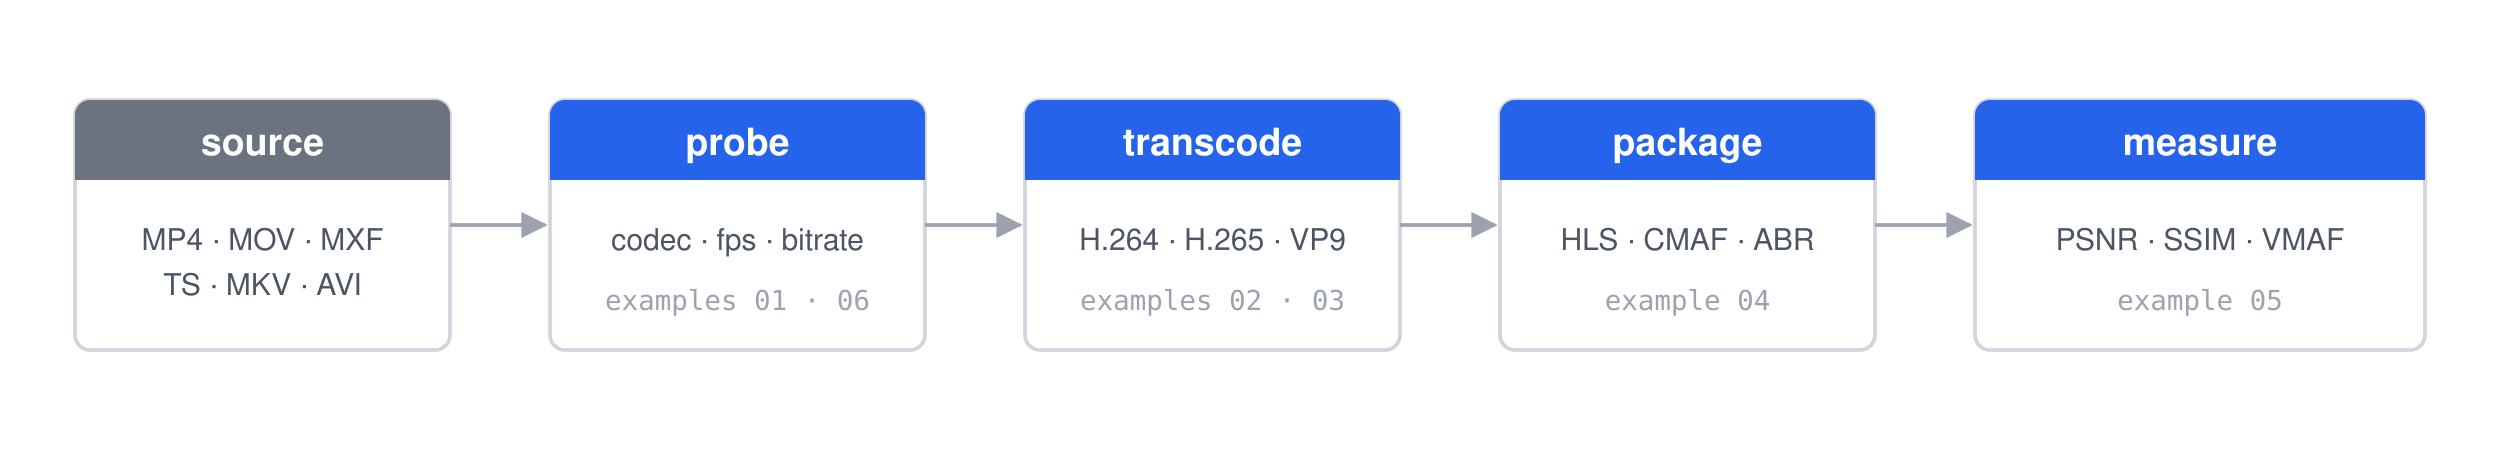
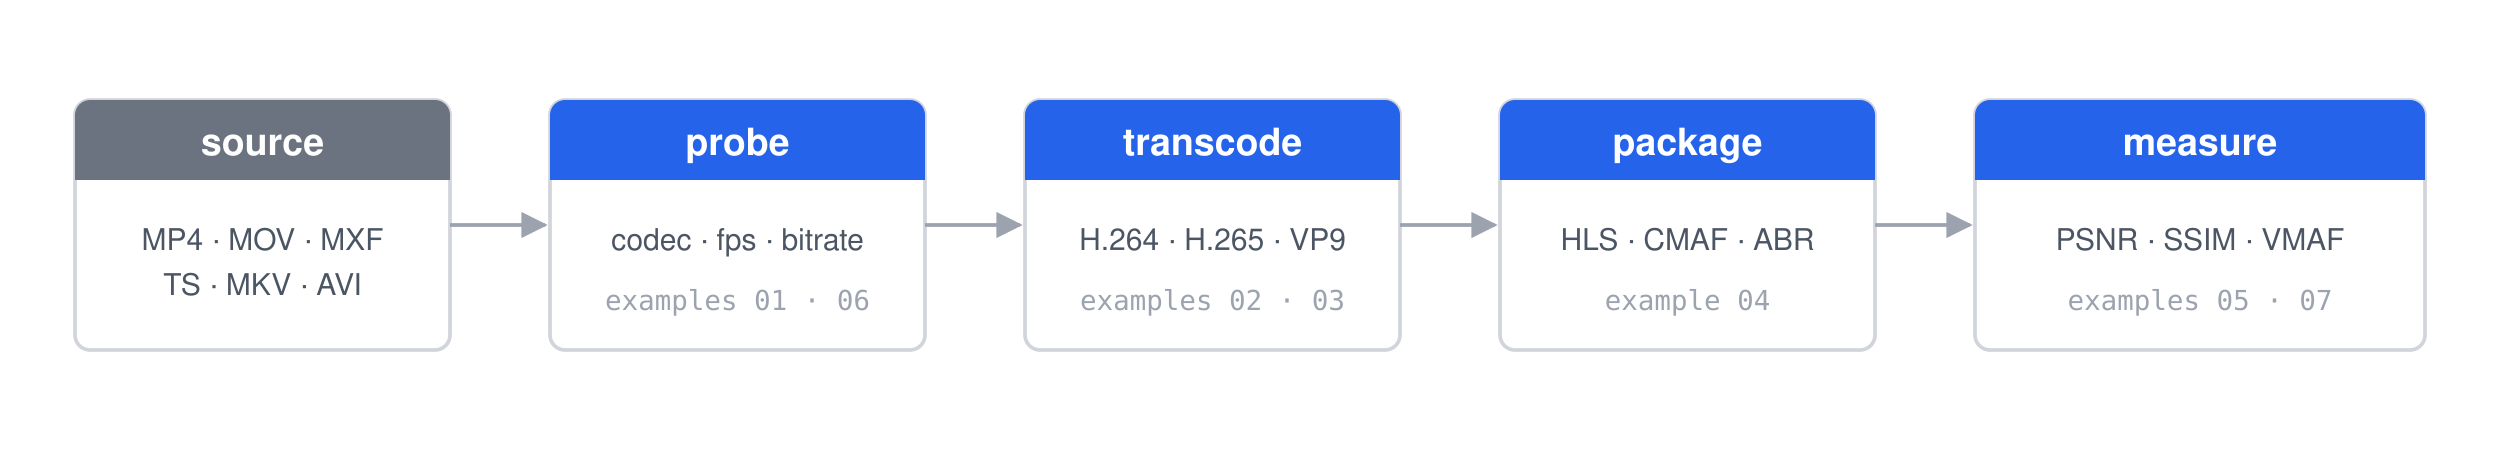
<svg xmlns="http://www.w3.org/2000/svg" width="1000" height="180" viewBox="0 0 1000 180" role="img" aria-label="Pipeline: source → probe → transcode → package → measure">
  <defs>
    <marker id="arrow" viewBox="0 0 10 10" refX="9" refY="5" markerWidth="7" markerHeight="7" orient="auto-start-reverse">
      <path d="M0 0 L10 5 L0 10 z" fill="#9ca3af" />
    </marker>
  </defs>
  <style>
    .box  { fill: #ffffff; stroke: #d1d5db; stroke-width: 1.5; }
    .head { fill: #2563eb; }
    .t { font-family: -apple-system, "Segoe UI", Helvetica, Arial, sans-serif; font-size: 15px; font-weight: 600; fill: #ffffff; }
    .s { font-family: -apple-system, "Segoe UI", Helvetica, Arial, sans-serif; font-size: 12px; fill: #4b5563; }
    .n { font-family: ui-monospace, Menlo, Consolas, monospace; font-size: 11px; fill: #9ca3af; }
    .link { stroke: #9ca3af; stroke-width: 1.5; fill: none; marker-end: url(#arrow); }
  </style>
  <rect width="1000" height="180" fill="#ffffff" />
  <g transform="translate(30,40)">
    <rect class="box" width="150" height="100" rx="6" />
    <path d="M0 6 a6 6 0 0 1 6 -6 h138 a6 6 0 0 1 6 6 v26 h-150 z" fill="#6b7280" />
    <text class="t" x="75" y="22" text-anchor="middle">source</text>
    <text class="s" x="75" y="60" text-anchor="middle">MP4 · MOV · MXF</text>
    <text class="s" x="75" y="78" text-anchor="middle">TS · MKV · AVI</text>
  </g>
  <path class="link" d="M180 90 H218" />
  <g transform="translate(220,40)">
    <rect class="box" width="150" height="100" rx="6" />
    <path class="head" d="M0 6 a6 6 0 0 1 6 -6 h138 a6 6 0 0 1 6 6 v26 h-150 z" />
    <text class="t" x="75" y="22" text-anchor="middle">probe</text>
    <text class="s" x="75" y="60" text-anchor="middle">codec · fps · bitrate</text>
    <text class="n" x="75" y="84" text-anchor="middle">examples 01 · 06</text>
  </g>
  <path class="link" d="M370 90 H408" />
  <g transform="translate(410,40)">
    <rect class="box" width="150" height="100" rx="6" />
    <path class="head" d="M0 6 a6 6 0 0 1 6 -6 h138 a6 6 0 0 1 6 6 v26 h-150 z" />
    <text class="t" x="75" y="22" text-anchor="middle">transcode</text>
    <text class="s" x="75" y="60" text-anchor="middle">H.264 · H.265 · VP9</text>
    <text class="n" x="75" y="84" text-anchor="middle">examples 02 · 03</text>
  </g>
  <path class="link" d="M560 90 H598" />
  <g transform="translate(600,40)">
    <rect class="box" width="150" height="100" rx="6" />
    <path class="head" d="M0 6 a6 6 0 0 1 6 -6 h138 a6 6 0 0 1 6 6 v26 h-150 z" />
    <text class="t" x="75" y="22" text-anchor="middle">package</text>
    <text class="s" x="75" y="60" text-anchor="middle">HLS · CMAF · ABR</text>
    <text class="n" x="75" y="84" text-anchor="middle">example 04</text>
  </g>
  <path class="link" d="M750 90 H788" />
  <g transform="translate(790,40)">
    <rect class="box" width="180" height="100" rx="6" />
    <path class="head" d="M0 6 a6 6 0 0 1 6 -6 h168 a6 6 0 0 1 6 6 v26 h-180 z" />
    <text class="t" x="90" y="22" text-anchor="middle">measure</text>
    <text class="s" x="90" y="60" text-anchor="middle">PSNR · SSIM · VMAF</text>
-     <text class="n" x="90" y="84" text-anchor="middle">example 05</text>
+     <text class="n" x="90" y="84" text-anchor="middle">examples 05 · 07</text>
  </g>
</svg>
